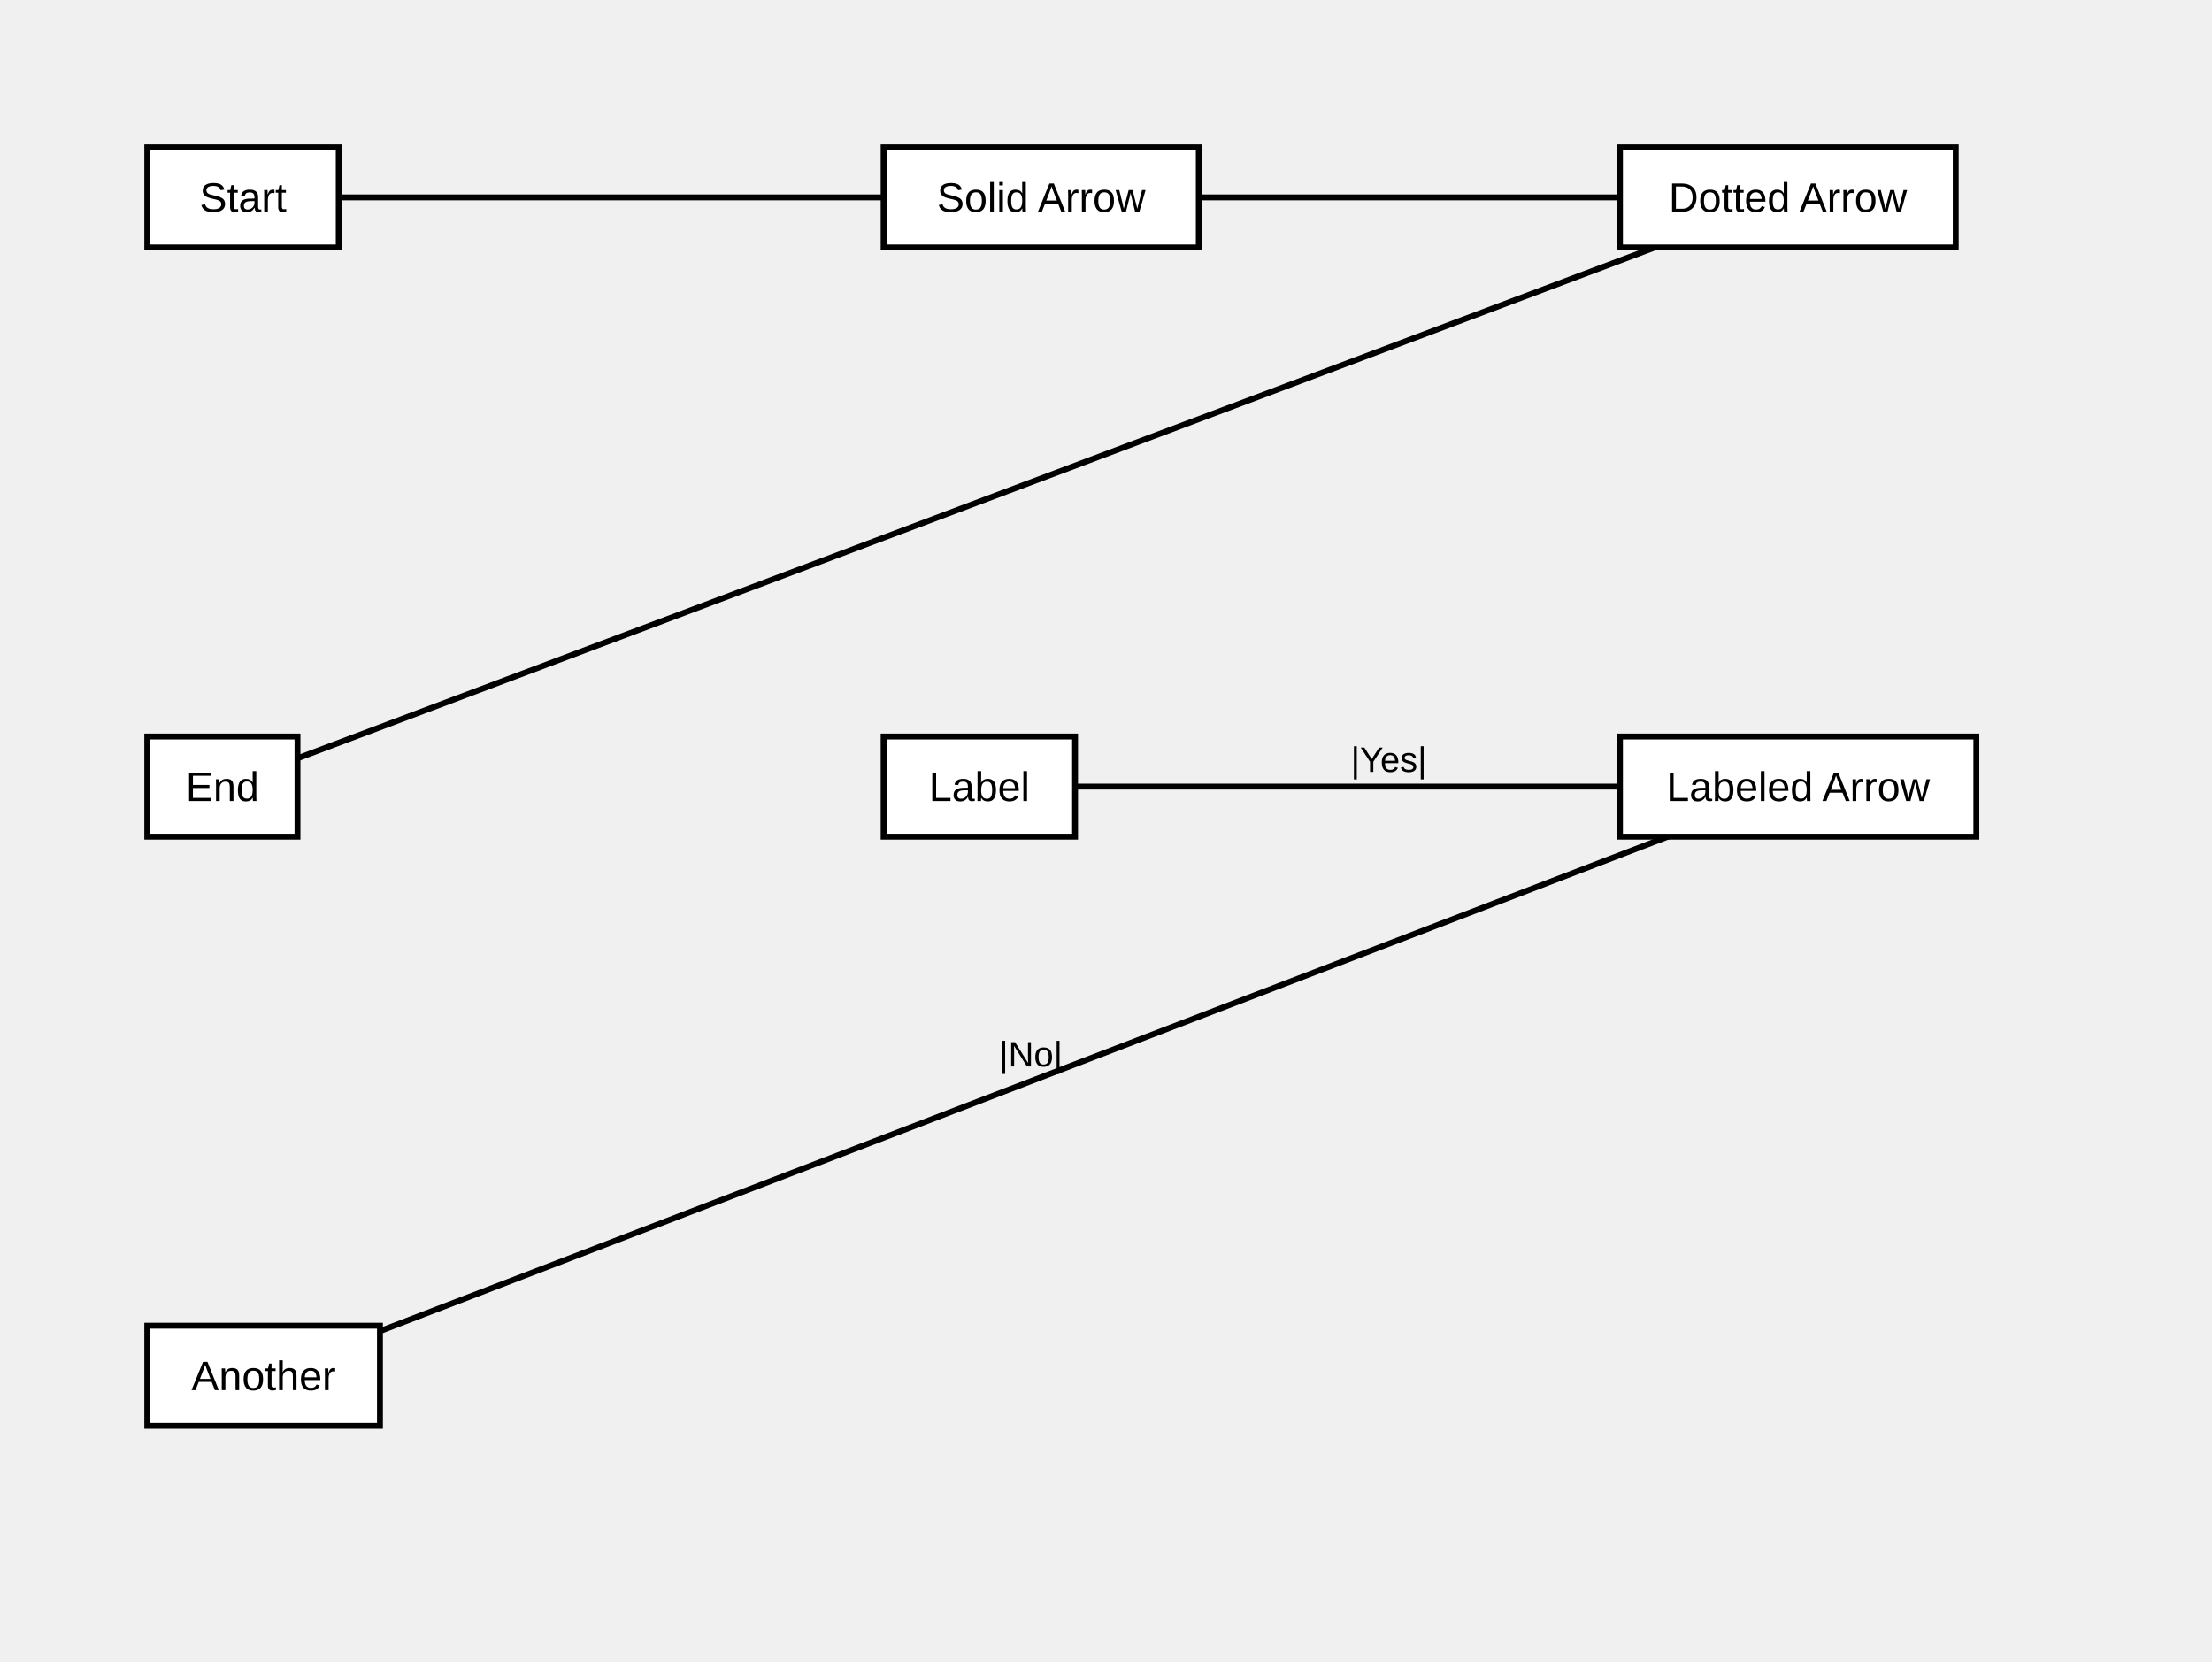
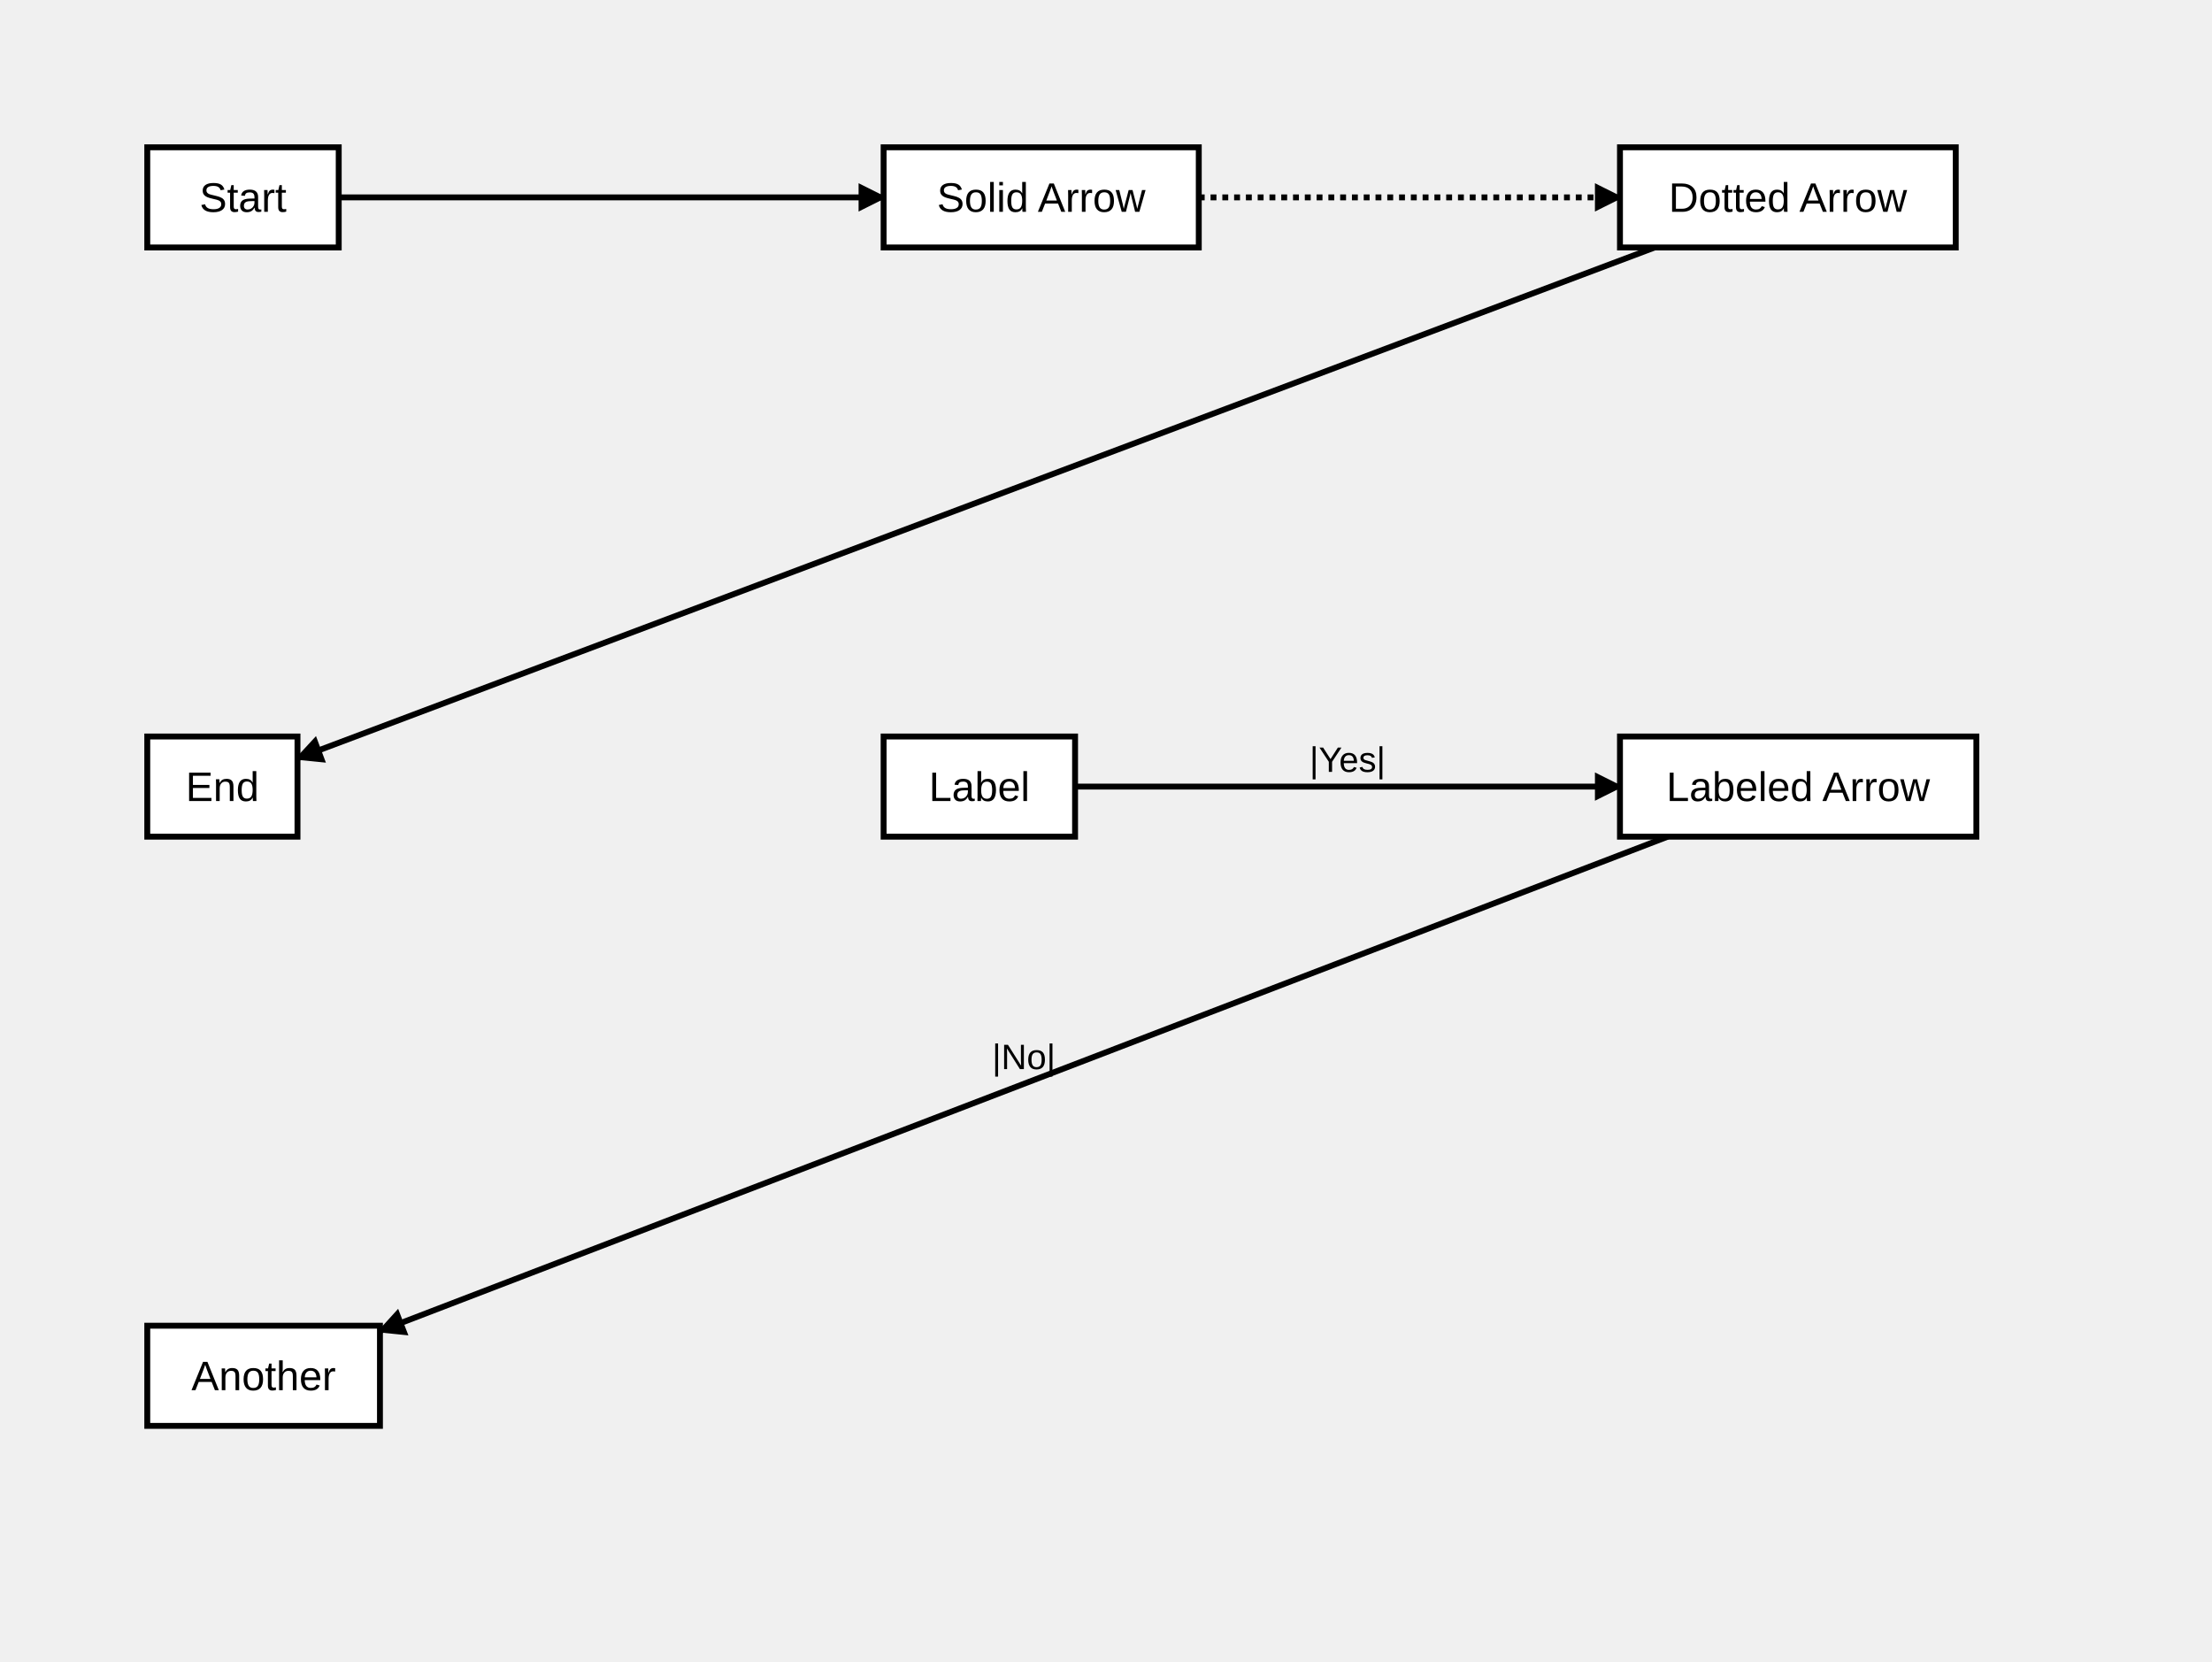
- <svg xmlns="http://www.w3.org/2000/svg" width="751.0" height="564.0" viewBox="0 0 751.0 564.0" version="1.2" baseProfile="tiny">
+ <svg xmlns="http://www.w3.org/2000/svg" width="751.0" height="564.0" viewBox="0 0 751.0 564.0" version="1.2" baseProfile="tiny" overflow="hidden">
  <g id="edge-A_to_B">
-     <path fill="none" stroke="#000000" stroke-width="2.0" d="M 82.5 67.0 L 353.5 67.0" />
-     <polygon fill="#000000" points="353.5,67.0 345.5,71.0 345.5,63.0" />
+     <path fill="none" stroke="#000000" stroke-width="2.0" d="M 115.0 67.0 L 300.0 67.0" />
+     <polygon fill="#000000" stroke="#000000" points="300.0,67.0 292.0,63.0 292.0,71.0" />
  </g>
  <g id="edge-B_to_C">
-     <path fill="none" stroke="#000000" stroke-width="2.0" d="M 353.5 67.0 L 607.0 67.0" />
-     <polygon fill="#000000" points="607.0,67.0 599.0,71.0 599.0,63.0" />
+     <path fill="none" stroke="#000000" stroke-width="2.0" d="M 407.0 67.0 L 550.0 67.0" stroke-dasharray="2,2" />
+     <polygon fill="#000000" stroke="#000000" points="550.0,67.0 542.0,63.0 542.0,71.0" />
  </g>
  <g id="edge-C_to_D">
-     <path fill="none" stroke="#000000" stroke-width="2.0" d="M 607.0 67.0 L 75.5 267.0" />
-     <polygon fill="#000000" points="75.5,267.0 81.579,260.439 84.396,267.926" />
+     <path fill="none" stroke="#000000" stroke-width="2.0" d="M 561.8 84.0 L 101.0 257.4" />
+     <polygon fill="#000000" stroke="#000000" points="101.0,257.4 109.9,258.3 107.1,250.8" />
  </g>
  <g id="edge-E_to_F">
-     <path fill="none" stroke="#000000" stroke-width="2.0" d="M 332.5 267.0 L 610.5 267.0" />
-     <polygon fill="#000000" points="610.5,267.0 602.5,271.0 602.5,263.0" />
-     <text fill="#000000" x="471.5" y="262.0" text-anchor="middle" font-family="Arial, Helvetica, sans-serif" font-size="12.0">|Yes|</text>
+     <path fill="none" stroke="#000000" stroke-width="2.0" d="M 365.0 267.0 L 550.0 267.0" />
+     <polygon fill="#000000" stroke="#000000" points="550.0,267.0 542.0,263.0 542.0,271.0" />
+     <text fill="#000000" x="457.5" y="262.0" text-anchor="middle" font-family="Arial, Helvetica, sans-serif" font-size="12.0">|Yes|</text>
  </g>
  <g id="edge-F_to_G">
-     <path fill="none" stroke="#000000" stroke-width="2.0" d="M 610.5 267.0 L 89.5 467.0" />
-     <polygon fill="#000000" points="89.5,467.0 95.535,460.399 98.402,467.867" />
-     <text fill="#000000" x="350.0" y="362.0" text-anchor="middle" font-family="Arial, Helvetica, sans-serif" font-size="12.0">|No|</text>
+     <path fill="none" stroke="#000000" stroke-width="2.0" d="M 566.2 284.0 L 129.0 451.8" />
+     <polygon fill="#000000" stroke="#000000" points="129.0,451.8 137.9,452.7 135.0,445.2" />
+     <text fill="#000000" x="347.6" y="362.9" text-anchor="middle" font-family="Arial, Helvetica, sans-serif" font-size="12.0">|No|</text>
  </g>
  <g id="node-A">
    <rect fill="#ffffff" stroke="#000000" stroke-width="2.0" x="50.0" y="50.0" width="65.0" height="34.0" />
    <text fill="#000000" x="82.5" y="71.9" text-anchor="middle" font-family="Arial, Helvetica, sans-serif" font-size="14.0">Start</text>
  </g>
  <g id="node-B">
    <rect fill="#ffffff" stroke="#000000" stroke-width="2.0" x="300.0" y="50.0" width="107.0" height="34.0" />
    <text fill="#000000" x="353.5" y="71.9" text-anchor="middle" font-family="Arial, Helvetica, sans-serif" font-size="14.0">Solid Arrow</text>
  </g>
  <g id="node-C">
    <rect fill="#ffffff" stroke="#000000" stroke-width="2.0" x="550.0" y="50.0" width="114.0" height="34.0" />
    <text fill="#000000" x="607.0" y="71.9" text-anchor="middle" font-family="Arial, Helvetica, sans-serif" font-size="14.0">Dotted Arrow</text>
  </g>
  <g id="node-D">
    <rect fill="#ffffff" stroke="#000000" stroke-width="2.0" x="50.0" y="250.0" width="51.0" height="34.0" />
    <text fill="#000000" x="75.5" y="271.9" text-anchor="middle" font-family="Arial, Helvetica, sans-serif" font-size="14.0">End</text>
  </g>
  <g id="node-E">
    <rect fill="#ffffff" stroke="#000000" stroke-width="2.0" x="300.0" y="250.0" width="65.0" height="34.0" />
    <text fill="#000000" x="332.5" y="271.9" text-anchor="middle" font-family="Arial, Helvetica, sans-serif" font-size="14.0">Label</text>
  </g>
  <g id="node-F">
    <rect fill="#ffffff" stroke="#000000" stroke-width="2.0" x="550.0" y="250.0" width="121.0" height="34.0" />
    <text fill="#000000" x="610.5" y="271.9" text-anchor="middle" font-family="Arial, Helvetica, sans-serif" font-size="14.0">Labeled Arrow</text>
  </g>
  <g id="node-G">
    <rect fill="#ffffff" stroke="#000000" stroke-width="2.0" x="50.0" y="450.0" width="79.0" height="34.0" />
    <text fill="#000000" x="89.5" y="471.9" text-anchor="middle" font-family="Arial, Helvetica, sans-serif" font-size="14.0">Another</text>
  </g>
</svg>
